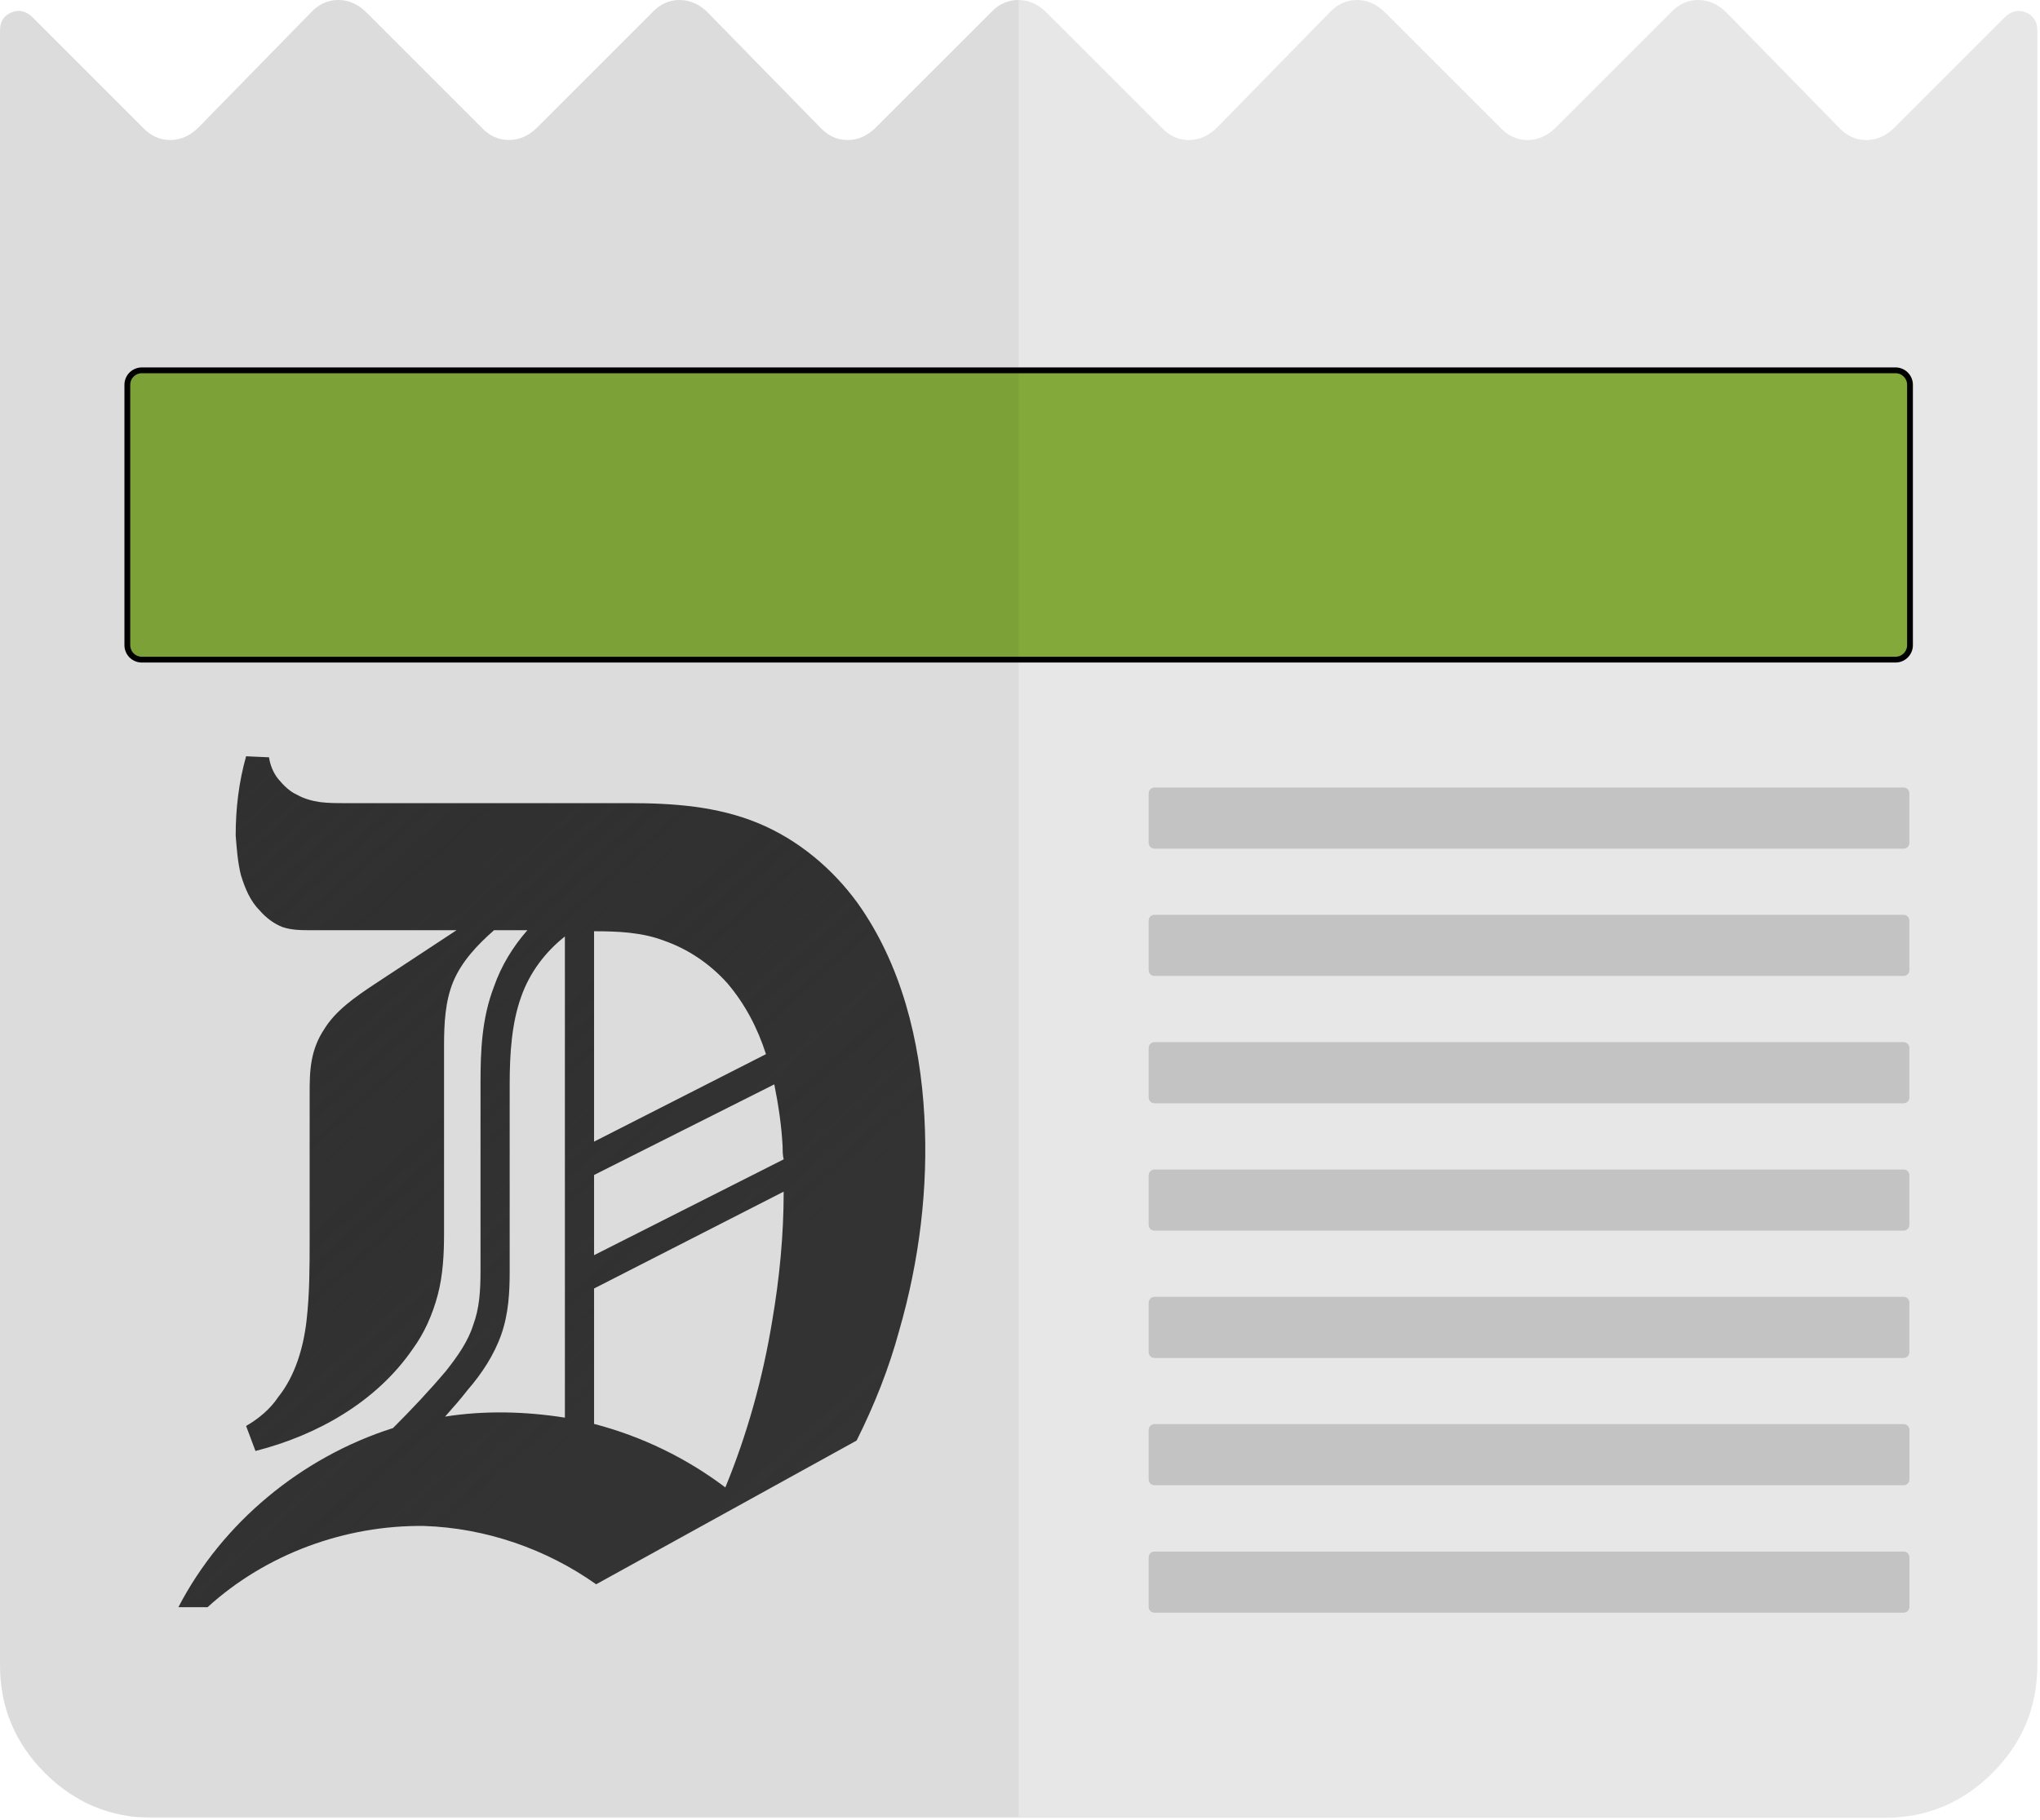
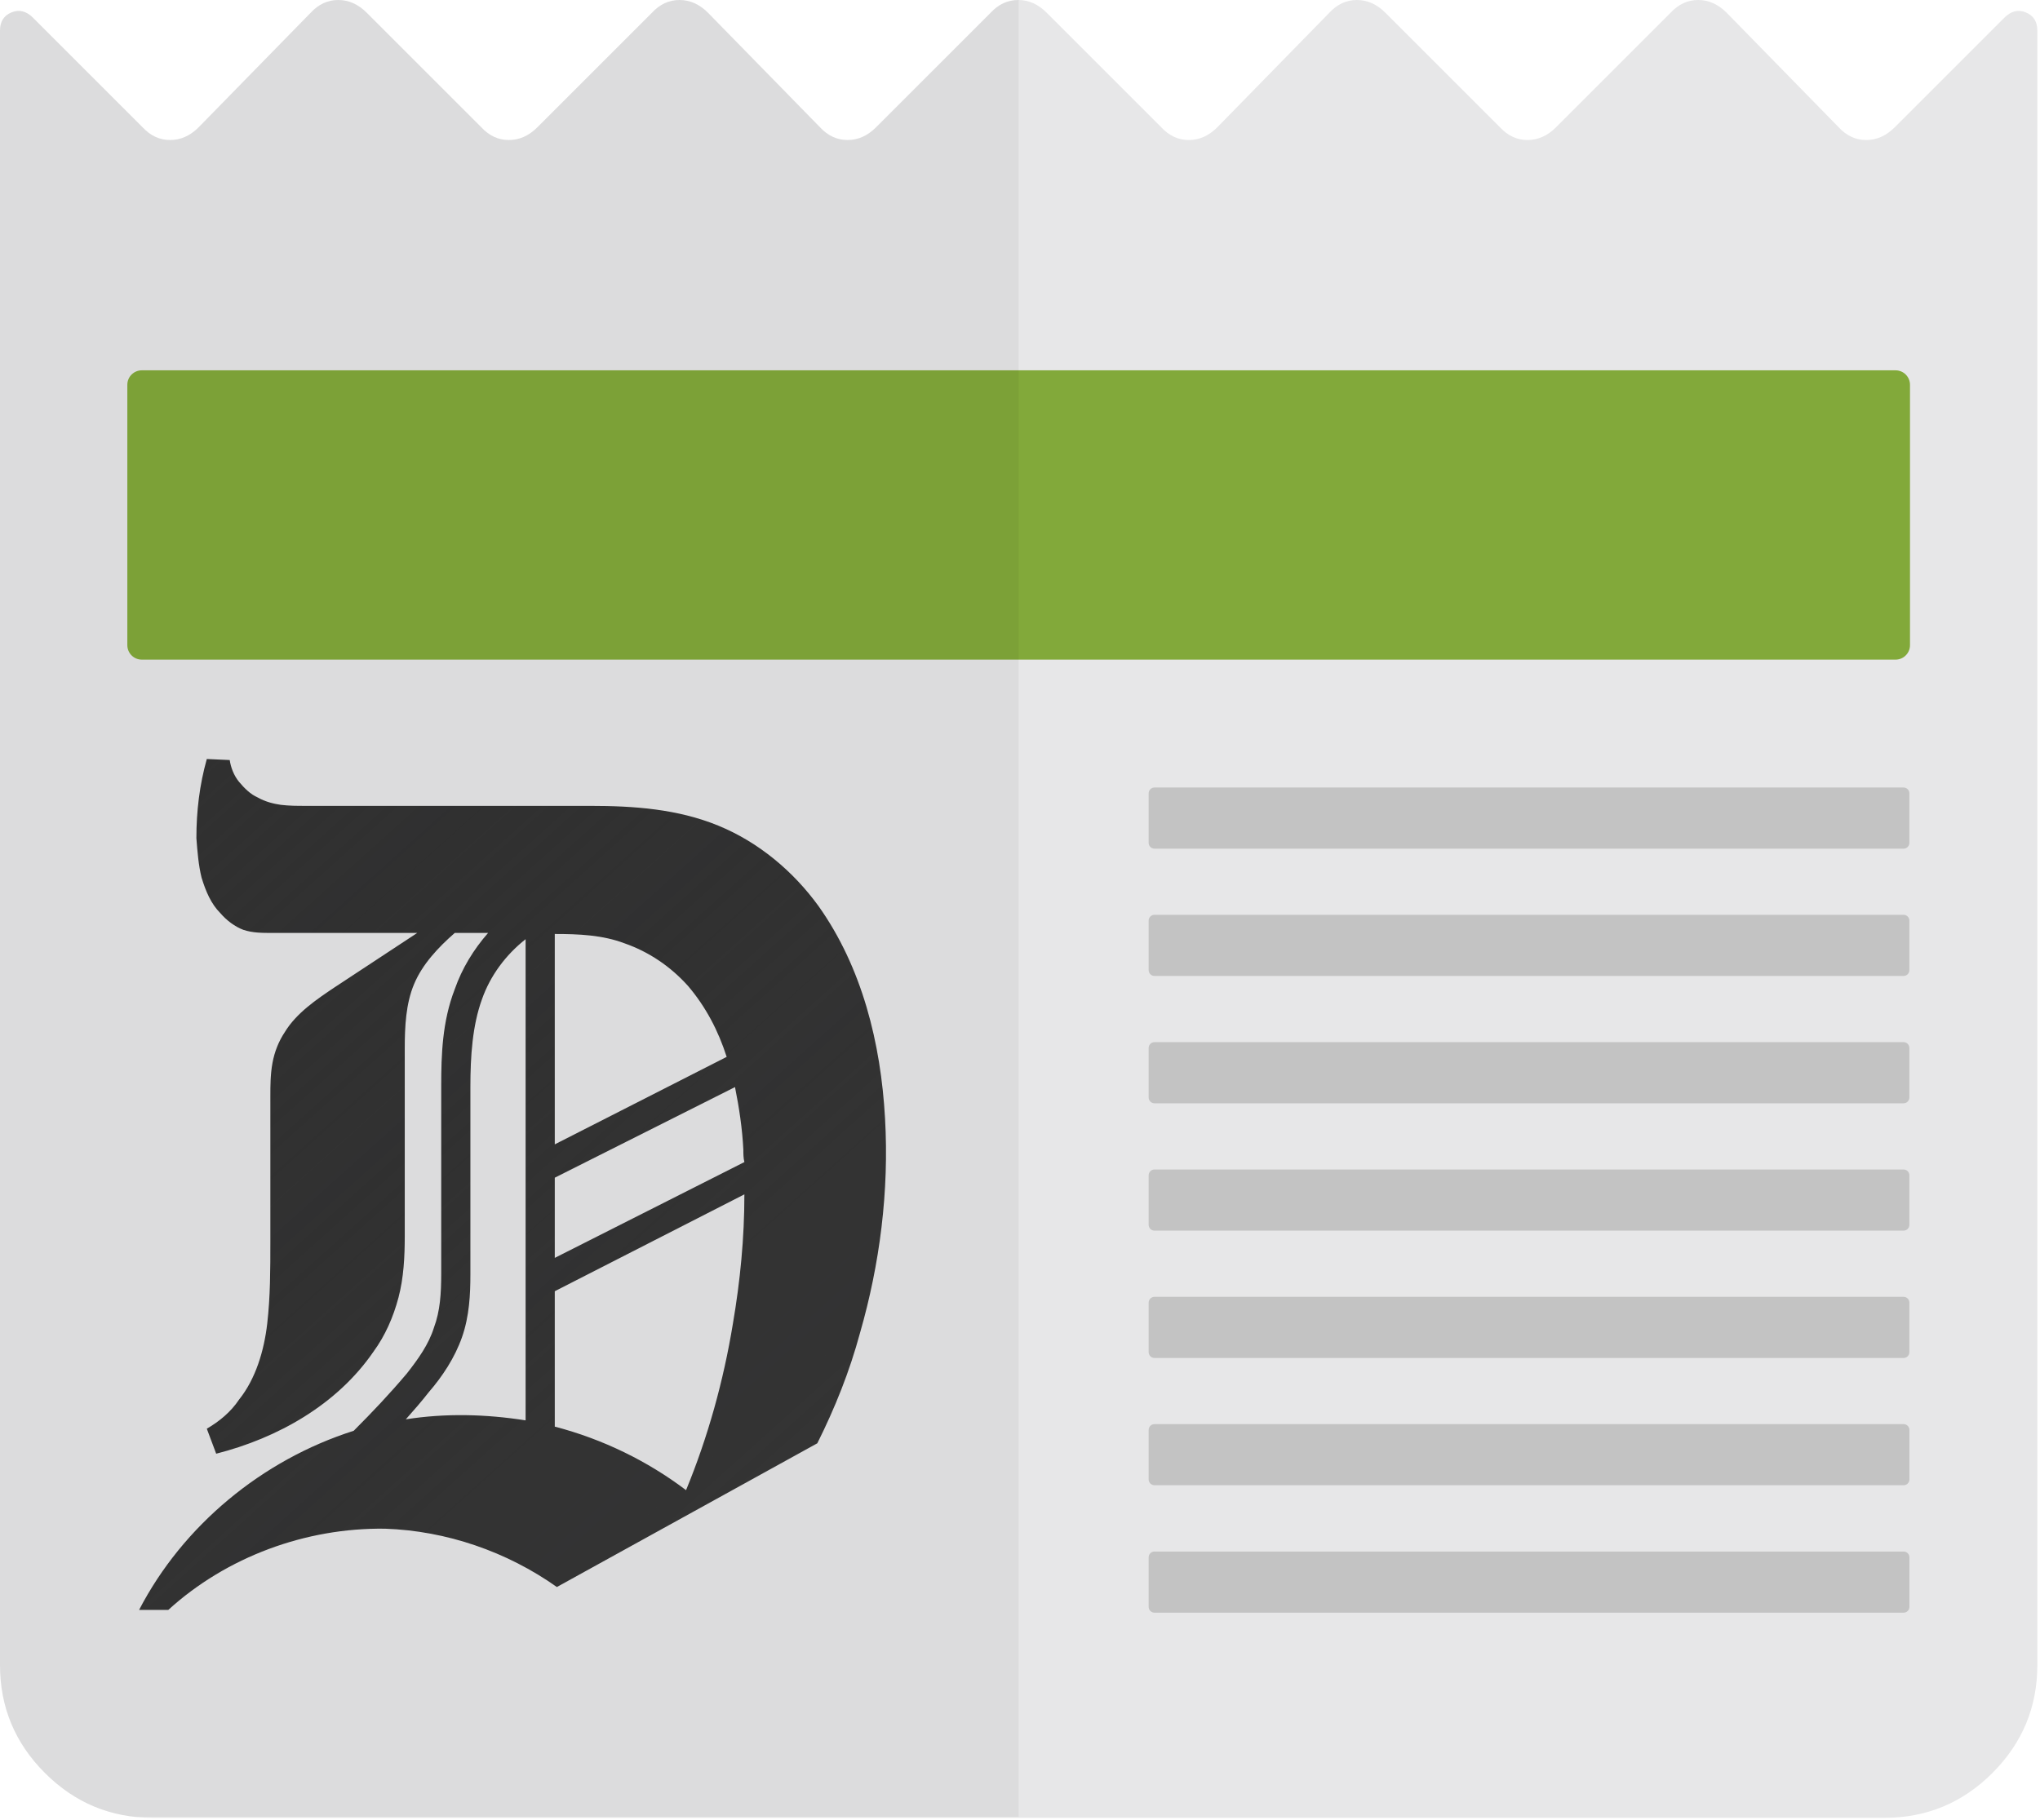
<svg xmlns="http://www.w3.org/2000/svg" width="352" height="314" viewBox="0 0 352 314" fill="none">
  <path d="M26.366 313.749C19.115 313.749 12.908 311.168 7.745 306.005C2.582 300.841 0 294.634 0 287.384V5.273C0 3.735 0.659 2.691 1.977 2.142C3.296 1.593 4.541 1.904 5.713 3.076L24.608 21.971C25.966 23.436 27.55 24.168 29.361 24.168C31.172 24.168 32.81 23.436 34.275 21.971L53.61 2.197C54.968 0.732 56.553 0 58.364 0C60.175 0 61.812 0.732 63.277 2.197L83.051 21.971C84.409 23.436 85.994 24.168 87.805 24.168C89.616 24.168 91.254 23.436 92.719 21.971L112.493 2.197C113.851 0.732 115.435 0 117.247 0C119.058 0 120.695 0.732 122.16 2.197L141.495 21.971C142.853 23.436 144.438 24.168 146.249 24.168C148.06 24.168 149.697 23.436 151.162 21.971L170.936 2.197C172.294 0.732 173.879 0 175.69 0C177.501 0 179.139 0.732 180.604 2.197L200.378 21.971C201.736 23.436 203.32 24.168 205.132 24.168C206.943 24.168 208.58 23.436 210.045 21.971L229.38 2.197C230.738 0.732 232.323 0 234.134 0C235.945 0 237.582 0.732 239.047 2.197L258.821 21.971C260.179 23.436 261.764 24.168 263.575 24.168C265.386 24.168 267.024 23.436 268.489 21.971L288.263 2.197C289.621 0.732 291.205 0 293.017 0C294.828 0 296.465 0.732 297.93 2.197L317.265 21.971C318.623 23.436 320.208 24.168 322.019 24.168C323.83 24.168 325.467 23.436 326.932 21.971L345.827 3.076C346.999 1.904 348.244 1.593 349.563 2.142C350.881 2.691 351.54 3.735 351.54 5.273V287.384C351.54 294.634 348.958 300.841 343.795 306.005C338.632 311.168 332.425 313.749 325.175 313.749H26.366Z" fill="#E7E7E8" />
  <path d="M328.461 135.922H199.201C198.648 135.922 198.201 136.37 198.201 136.922V145.475C198.201 146.028 198.648 146.475 199.201 146.475H328.461C329.013 146.475 329.461 146.028 329.461 145.475V136.922C329.461 136.37 329.013 135.922 328.461 135.922Z" fill="#C3C3C3" />
  <path d="M328.461 157.891H199.201C198.648 157.891 198.201 158.338 198.201 158.891V167.444C198.201 167.996 198.648 168.444 199.201 168.444H328.461C329.013 168.444 329.461 167.996 329.461 167.444V158.891C329.461 158.338 329.013 157.891 328.461 157.891Z" fill="#C3C3C3" />
  <path d="M328.461 179.87H199.201C198.648 179.87 198.201 180.318 198.201 180.87V189.423C198.201 189.976 198.648 190.423 199.201 190.423H328.461C329.013 190.423 329.461 189.976 329.461 189.423V180.87C329.461 180.318 329.013 179.87 328.461 179.87Z" fill="#C3C3C3" />
  <path d="M328.461 201.85H199.201C198.648 201.85 198.201 202.297 198.201 202.85V211.403C198.201 211.955 198.648 212.403 199.201 212.403H328.461C329.013 212.403 329.461 211.955 329.461 211.403V202.85C329.461 202.297 329.013 201.85 328.461 201.85Z" fill="#C3C3C3" />
  <path d="M328.461 223.829H199.201C198.648 223.829 198.201 224.277 198.201 224.829V233.382C198.201 233.935 198.648 234.382 199.201 234.382H328.461C329.013 234.382 329.461 233.935 329.461 233.382V224.829C329.461 224.277 329.013 223.829 328.461 223.829Z" fill="#C3C3C3" />
  <path d="M328.469 245.798H199.201C198.648 245.798 198.201 246.246 198.201 246.798V255.345C198.201 255.897 198.648 256.345 199.201 256.345H328.469C329.021 256.345 329.469 255.897 329.469 255.345V246.798C329.469 246.246 329.021 245.798 328.469 245.798Z" fill="#C3C3C3" />
  <path d="M328.469 267.788H199.201C198.648 267.788 198.201 268.236 198.201 268.788V277.341C198.201 277.893 198.648 278.341 199.201 278.341H328.469C329.021 278.341 329.469 277.893 329.469 277.341V268.788C329.469 268.236 329.021 267.788 328.469 267.788Z" fill="#C3C3C3" />
  <rect x="21.971" y="63.916" width="307.598" height="49.935" rx="2.5" fill="#609400" fill-opacity="0.75" />
-   <rect x="21.971" y="63.916" width="307.598" height="49.935" rx="2.5" stroke="black" />
-   <path fill-rule="evenodd" clip-rule="evenodd" d="M42.464 246.118C44.622 244.86 46.599 243.242 48.037 241.085C50.913 237.489 52.352 232.636 52.891 227.962C53.43 223.288 53.43 218.614 53.43 213.76V213.401V193.447V188.773C53.43 186.975 53.43 184.998 53.79 183.021C54.149 181.043 54.868 179.245 55.947 177.628C57.924 174.392 61.34 172.055 64.576 169.898L78.777 160.55H53.79C51.992 160.55 50.374 160.55 48.756 160.011C47.318 159.471 45.88 158.393 44.801 157.134C43.184 155.517 42.285 153.359 41.566 151.022C41.026 148.865 40.847 146.528 40.667 144.191C40.667 139.517 41.206 135.023 42.464 130.529L46.419 130.709C46.599 131.967 47.138 133.405 48.037 134.484C48.936 135.563 50.015 136.641 51.273 137.181C52.531 137.9 53.969 138.259 55.228 138.439C56.666 138.619 58.104 138.619 59.542 138.619H108.618C116.168 138.619 123.718 139.158 130.729 142.034C137.74 144.91 143.672 149.944 147.986 155.876C155.536 166.482 158.772 179.605 159.491 192.548C160.21 205.132 158.592 217.715 155.177 229.58C153.379 236.231 150.863 242.523 147.807 248.635L102.865 273.442C94.237 267.33 83.81 263.735 73.204 263.375C59.542 263.196 45.88 268.229 35.813 277.397H30.78C38.33 262.836 51.992 251.511 67.811 246.478C71.047 243.242 74.103 240.006 76.979 236.59C78.957 234.074 80.754 231.557 81.653 228.681C82.732 225.805 82.912 222.749 82.912 219.333V200.997V186.975C82.912 181.582 83.091 175.83 85.249 170.257C86.507 166.662 88.484 163.426 91.001 160.55H85.249C82.372 163.067 79.676 165.943 78.238 169.358C76.799 172.774 76.62 176.729 76.62 180.504V194.526V212.862C76.62 216.457 76.44 220.052 75.541 223.468C74.642 226.883 73.204 230.119 71.227 232.815C64.935 241.983 54.688 247.736 44.082 250.432L42.464 246.118ZM125.156 256.724C118.505 251.691 110.775 247.916 102.506 245.758V222.389L135.223 205.671C135.223 213.221 134.504 220.591 133.246 227.962C131.628 237.849 128.931 247.556 125.156 256.724ZM102.506 197.042V160.73C106.64 160.73 110.775 160.909 114.55 162.348C118.685 163.786 122.46 166.302 125.516 169.718C128.572 173.313 130.729 177.448 132.167 181.942L102.506 197.042ZM97.472 161.629V244.68C90.641 243.601 83.631 243.422 76.799 244.5C78.238 242.882 79.496 241.444 80.754 239.826C83.091 237.13 85.249 233.894 86.507 230.299C87.765 226.703 87.945 222.928 87.945 219.513V201.177V187.155C87.945 181.762 88.305 176.549 89.922 172.055C91.361 167.92 94.057 164.325 97.472 161.629ZM102.506 216.637V202.795L133.605 187.155C134.324 190.75 134.864 194.346 135.043 197.941C135.043 198.66 135.043 199.379 135.223 200.098L102.506 216.637Z" fill="url(#paint0_linear_14_50)" />
+   <path fill-rule="evenodd" clip-rule="evenodd" d="M35.685 246.589C37.842 245.33 39.819 243.713 41.257 241.555C44.134 237.96 45.572 233.106 46.111 228.433C46.65 223.759 46.65 219.085 46.65 214.231V213.872V193.918V189.244C46.65 187.446 46.65 185.469 47.01 183.491C47.369 181.514 48.089 179.716 49.167 178.098C51.145 174.863 54.56 172.526 57.796 170.368L71.997 161.021H47.01C45.212 161.021 43.594 161.021 41.977 160.481C40.538 159.942 39.1 158.864 38.022 157.605C36.404 155.987 35.505 153.83 34.786 151.493C34.247 149.336 34.067 146.999 33.887 144.662C33.887 139.988 34.426 135.494 35.685 131L39.639 131.18C39.819 132.438 40.359 133.876 41.257 134.955C42.156 136.033 43.235 137.112 44.493 137.651C45.752 138.37 47.19 138.73 48.448 138.91C49.886 139.089 51.324 139.089 52.762 139.089H101.838C109.388 139.089 116.938 139.629 123.949 142.505C130.96 145.381 136.892 150.415 141.207 156.347C148.757 166.953 151.993 180.076 152.712 193.019C153.431 205.602 151.813 218.186 148.397 230.05C146.6 236.702 144.083 242.993 141.027 249.105L96.086 273.913C87.457 267.801 77.031 264.206 66.424 263.846C52.762 263.666 39.1 268.7 29.033 277.868H24C31.55 263.307 45.212 251.982 61.032 246.948C64.267 243.713 67.323 240.477 70.2 237.061C72.177 234.545 73.975 232.028 74.873 229.152C75.952 226.275 76.132 223.219 76.132 219.804V201.468V187.446C76.132 182.053 76.312 176.301 78.469 170.728C79.727 167.133 81.704 163.897 84.221 161.021H78.469C75.593 163.537 72.896 166.414 71.458 169.829C70.02 173.245 69.84 177.2 69.84 180.975V194.996V213.332C69.84 216.928 69.66 220.523 68.761 223.938C67.863 227.354 66.424 230.59 64.447 233.286C58.155 242.454 47.909 248.207 37.303 250.903L35.685 246.589ZM118.377 257.195C111.725 252.161 103.995 248.386 95.726 246.229V222.86L128.443 206.142C128.443 213.692 127.724 221.062 126.466 228.433C124.848 238.32 122.152 248.027 118.377 257.195ZM95.726 197.513V161.2C99.861 161.2 103.995 161.38 107.77 162.818C111.905 164.256 115.68 166.773 118.736 170.189C121.792 173.784 123.949 177.919 125.387 182.413L95.726 197.513ZM90.693 162.099V245.151C83.862 244.072 76.851 243.892 70.02 244.971C71.458 243.353 72.716 241.915 73.975 240.297C76.312 237.601 78.469 234.365 79.727 230.769C80.985 227.174 81.165 223.399 81.165 219.984V201.648V187.626C81.165 182.233 81.525 177.02 83.143 172.526C84.581 168.391 87.277 164.796 90.693 162.099ZM95.726 217.107V203.265L126.825 187.626C127.545 191.221 128.084 194.817 128.264 198.412C128.264 199.131 128.264 199.85 128.443 200.569L95.726 217.107Z" fill="url(#paint0_linear_14_50)" />
  <path fill-rule="evenodd" clip-rule="evenodd" d="M175.77 0V313.59H23.306C17.353 312.955 12.166 310.426 7.745 306.005C2.582 300.841 0 294.634 0 287.384V5.273C0 3.735 0.659 2.691 1.977 2.142C3.296 1.593 4.541 1.904 5.713 3.076L24.608 21.971C25.966 23.436 27.55 24.168 29.361 24.168C31.172 24.168 32.81 23.436 34.275 21.971L53.61 2.197C54.968 0.732 56.553 0 58.364 0C60.175 0 61.812 0.732 63.277 2.197L83.051 21.971C84.409 23.436 85.994 24.168 87.805 24.168C89.616 24.168 91.254 23.436 92.719 21.971L112.493 2.197C113.851 0.732 115.435 0 117.247 0C119.058 0 120.695 0.732 122.16 2.197L141.495 21.971C142.853 23.436 144.438 24.168 146.249 24.168C148.06 24.168 149.697 23.436 151.162 21.971L170.936 2.197C172.294 0.732 173.879 0 175.69 0C175.717 0 175.743 0 175.77 0Z" fill="black" fill-opacity="0.05" />
  <defs>
-     <linearGradient id="paint0_linear_14_50" x1="21.971" y1="121.841" x2="163.786" y2="279.634" gradientUnits="userSpaceOnUse">
+     <linearGradient id="paint0_linear_14_50" x1="15.191" y1="122.311" x2="157.006" y2="280.105" gradientUnits="userSpaceOnUse">
      <stop stop-color="#333333" />
      <stop offset="1" stop-opacity="0.75" />
    </linearGradient>
  </defs>
</svg>
